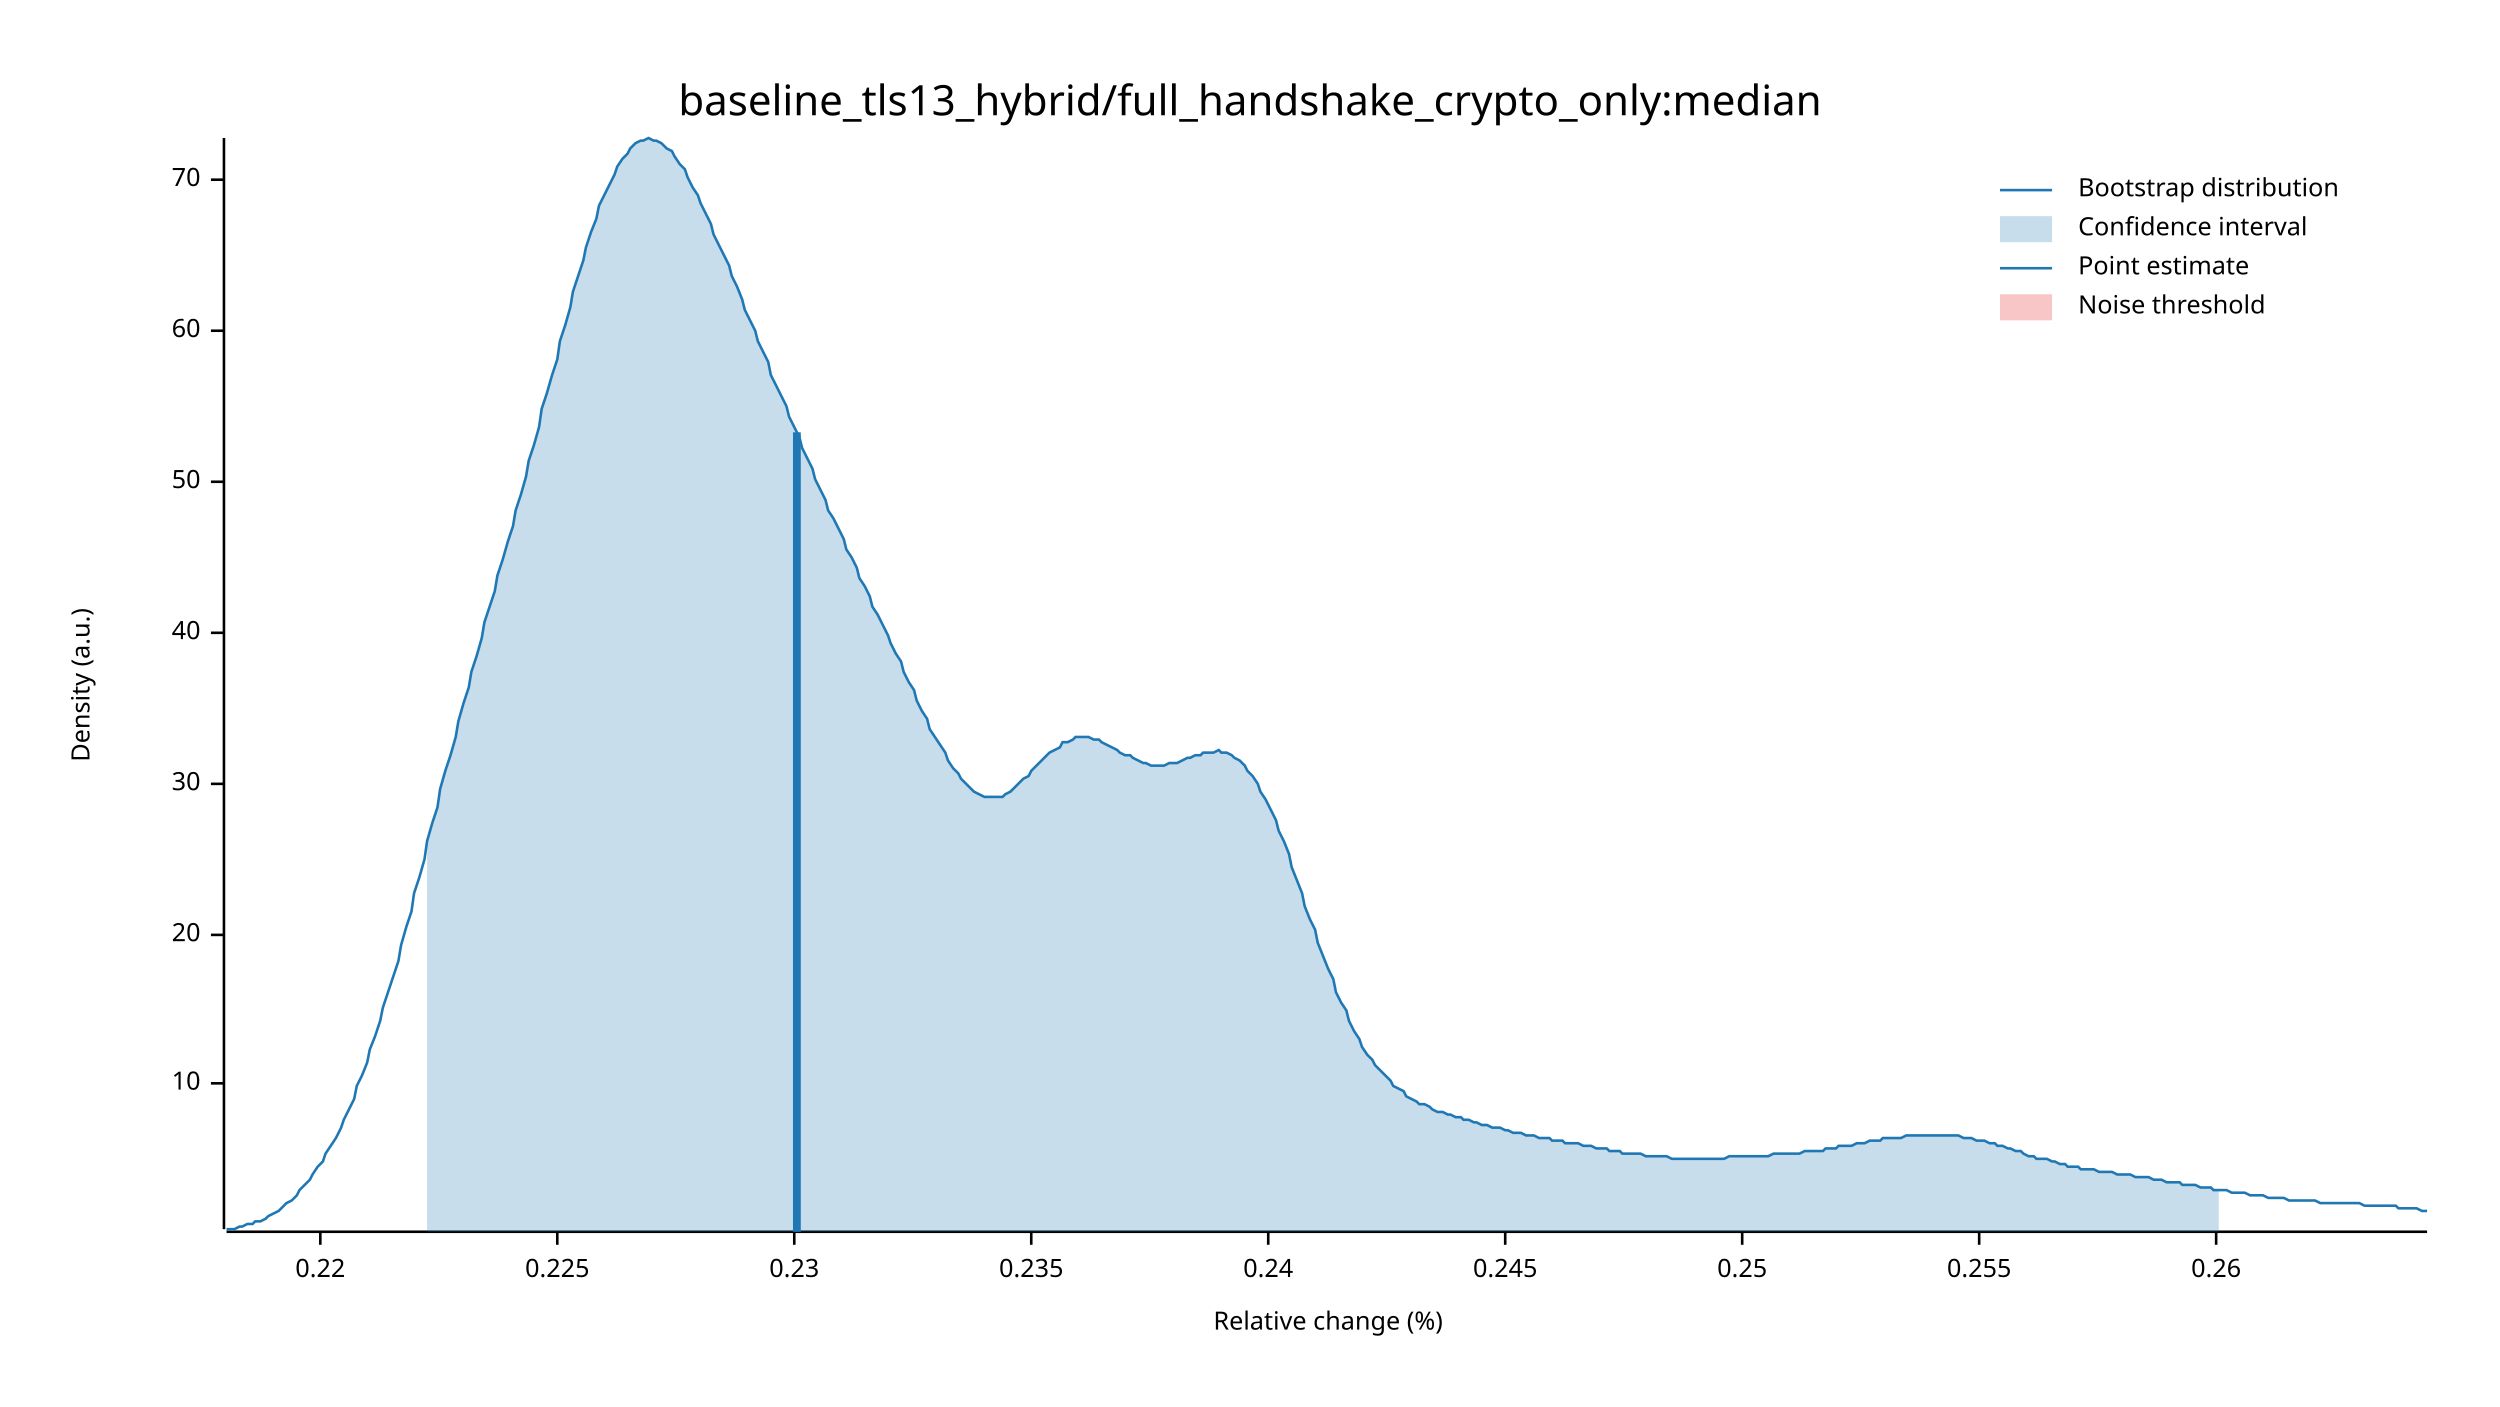
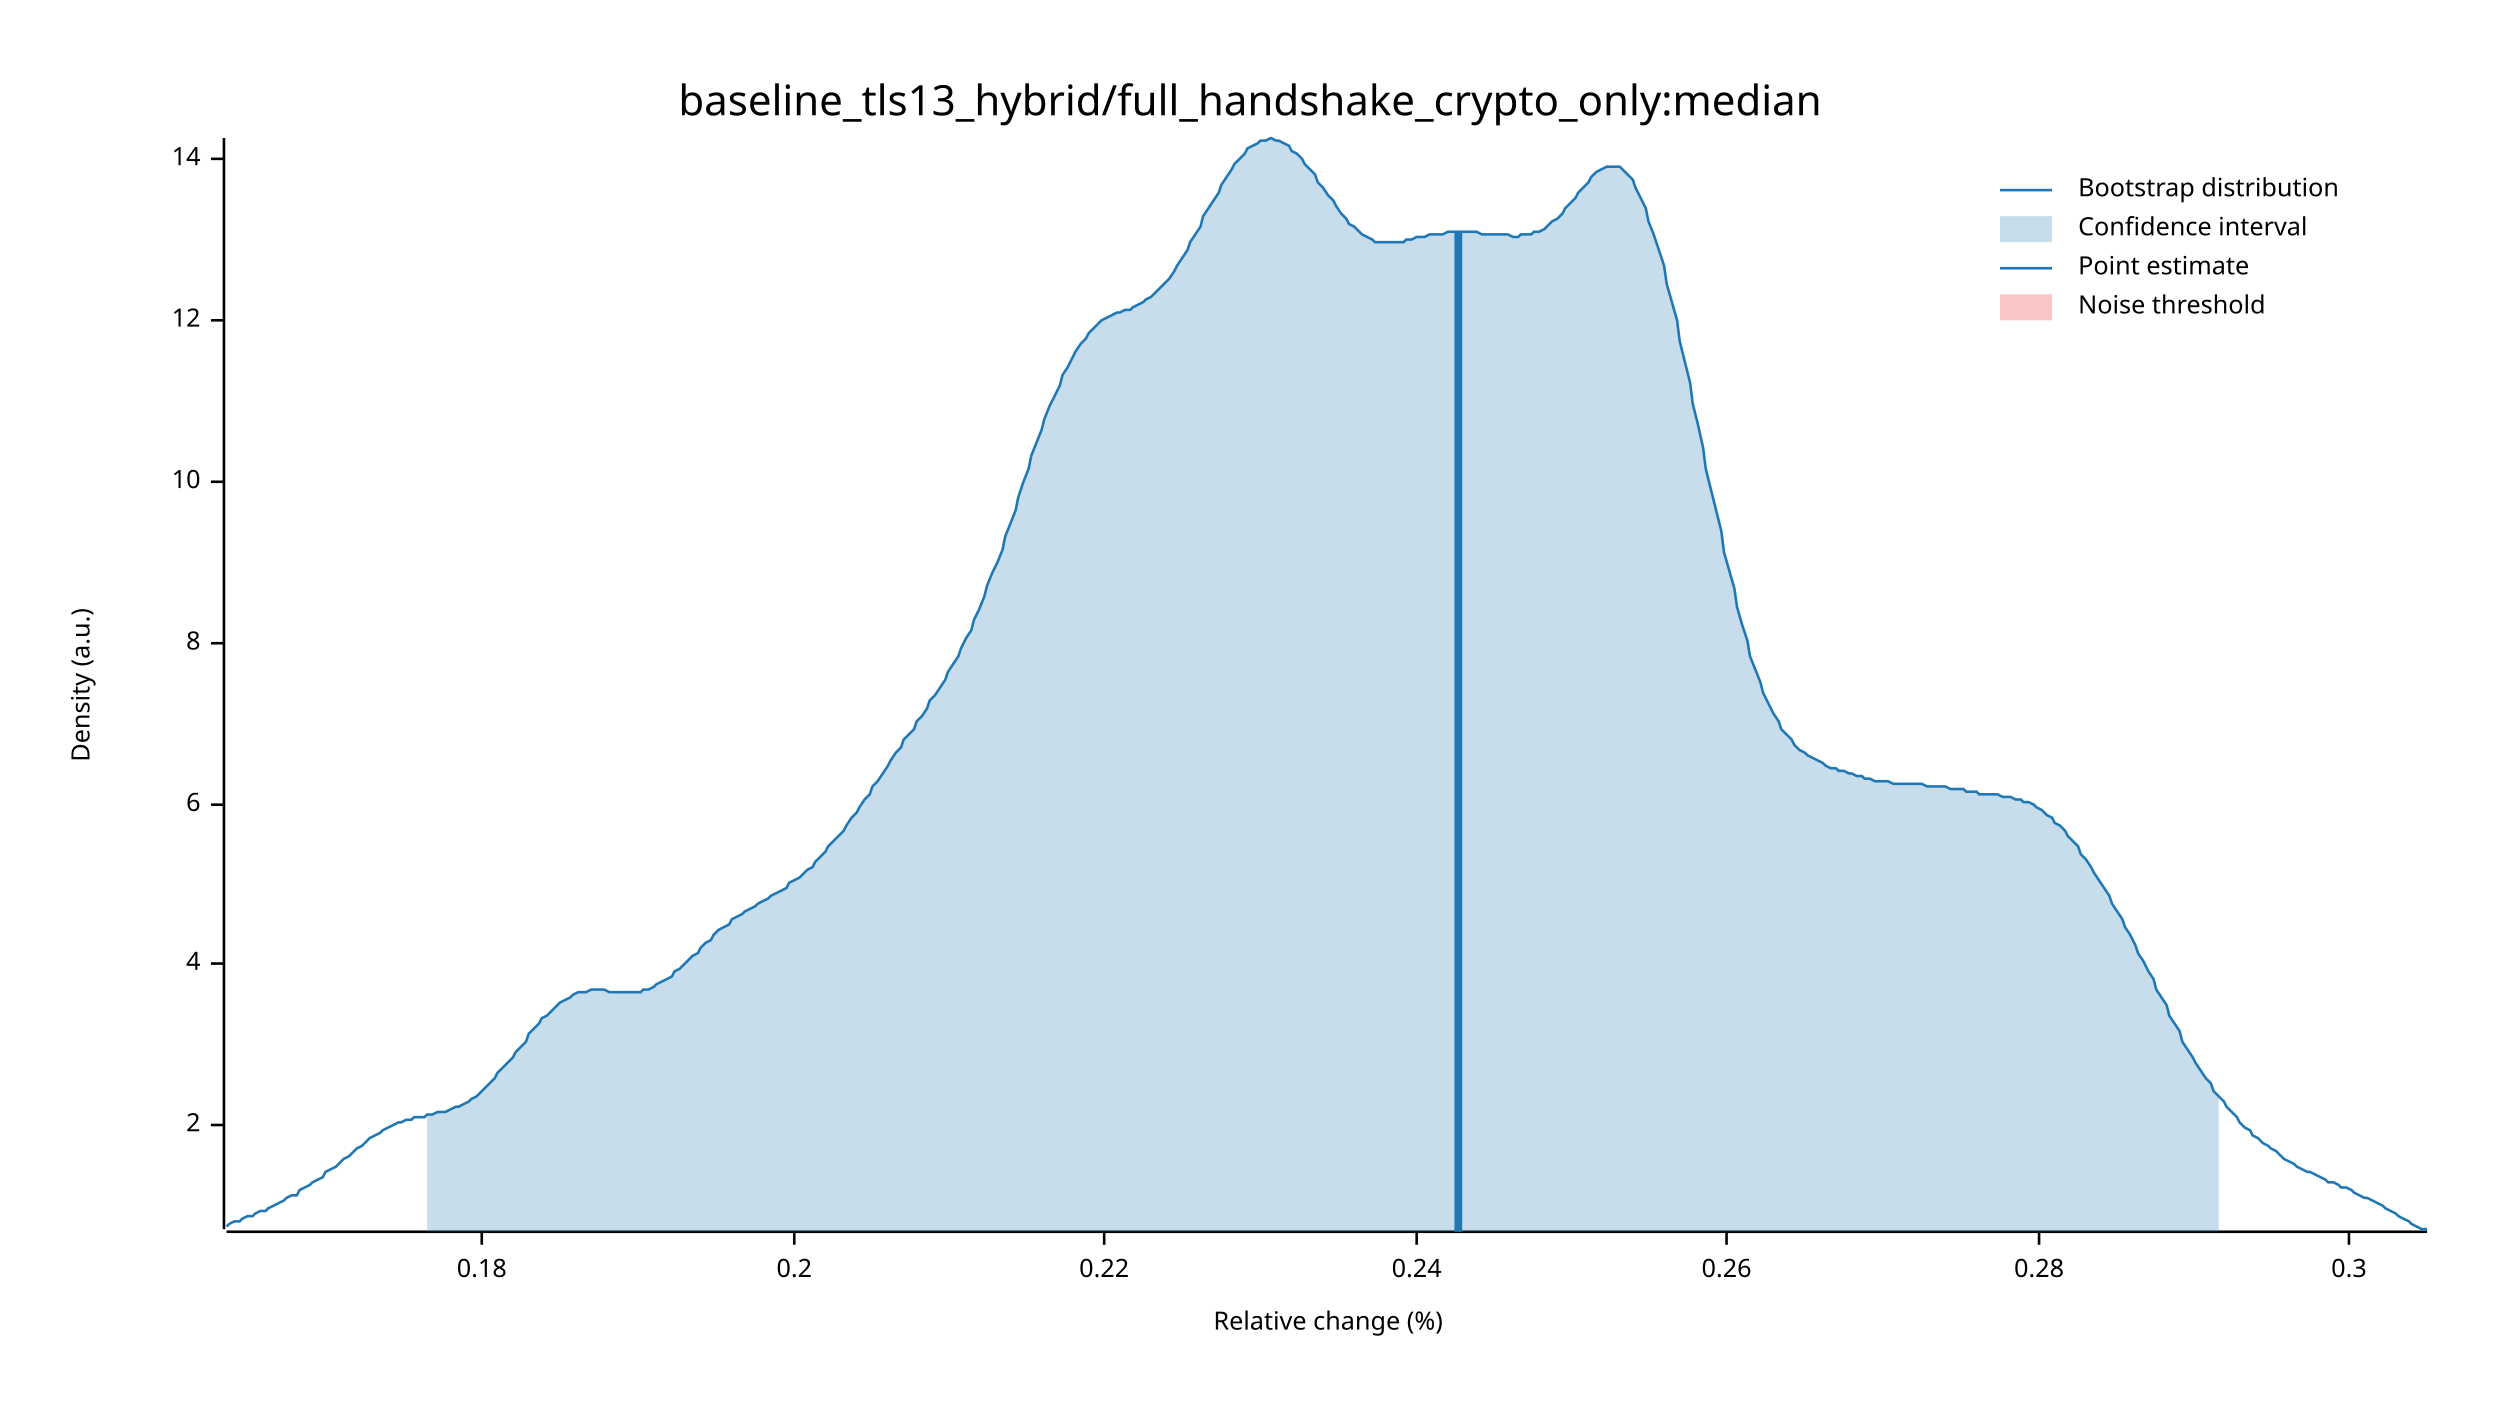
<svg xmlns="http://www.w3.org/2000/svg" width="960" height="540" viewBox="0 0 960 540">
  <text x="480" y="32" dy="0.76em" text-anchor="middle" font-family="sans-serif" font-size="16.129" opacity="1" fill="#000000">
baseline_tls13_hybrid/full_handshake_crypto_only:median
</text>
  <text x="27" y="263" dy="0.76em" text-anchor="middle" font-family="sans-serif" font-size="9.677" opacity="1" fill="#000000" transform="rotate(270, 27, 263)">
Density (a.u.)
</text>
  <text x="510" y="513" dy="-0.5ex" text-anchor="middle" font-family="sans-serif" font-size="9.677" opacity="1" fill="#000000">
Relative change (%)
</text>
  <polyline fill="none" opacity="1" stroke="#000000" stroke-width="1" points="86,53 86,472 " />
-   <text x="77" y="416" dy="0.5ex" text-anchor="end" font-family="sans-serif" font-size="9.677" opacity="1" fill="#000000">
+   <text x="77" y="432" dy="0.5ex" text-anchor="end" font-family="sans-serif" font-size="9.677" opacity="1" fill="#000000">
+ 2
+ </text>
+   <polyline fill="none" opacity="1" stroke="#000000" stroke-width="1" points="81,432 86,432 " />
+   <text x="77" y="370" dy="0.5ex" text-anchor="end" font-family="sans-serif" font-size="9.677" opacity="1" fill="#000000">
+ 4
+ </text>
+   <polyline fill="none" opacity="1" stroke="#000000" stroke-width="1" points="81,370 86,370 " />
+   <text x="77" y="309" dy="0.5ex" text-anchor="end" font-family="sans-serif" font-size="9.677" opacity="1" fill="#000000">
+ 6
+ </text>
+   <polyline fill="none" opacity="1" stroke="#000000" stroke-width="1" points="81,309 86,309 " />
+   <text x="77" y="247" dy="0.5ex" text-anchor="end" font-family="sans-serif" font-size="9.677" opacity="1" fill="#000000">
+ 8
+ </text>
+   <polyline fill="none" opacity="1" stroke="#000000" stroke-width="1" points="81,247 86,247 " />
+   <text x="77" y="185" dy="0.5ex" text-anchor="end" font-family="sans-serif" font-size="9.677" opacity="1" fill="#000000">
10
</text>
-   <polyline fill="none" opacity="1" stroke="#000000" stroke-width="1" points="81,416 86,416 " />
-   <text x="77" y="359" dy="0.5ex" text-anchor="end" font-family="sans-serif" font-size="9.677" opacity="1" fill="#000000">
- 20
+   <polyline fill="none" opacity="1" stroke="#000000" stroke-width="1" points="81,185 86,185 " />
+   <text x="77" y="123" dy="0.5ex" text-anchor="end" font-family="sans-serif" font-size="9.677" opacity="1" fill="#000000">
+ 12
</text>
-   <polyline fill="none" opacity="1" stroke="#000000" stroke-width="1" points="81,359 86,359 " />
-   <text x="77" y="301" dy="0.5ex" text-anchor="end" font-family="sans-serif" font-size="9.677" opacity="1" fill="#000000">
- 30
+   <polyline fill="none" opacity="1" stroke="#000000" stroke-width="1" points="81,123 86,123 " />
+   <text x="77" y="61" dy="0.5ex" text-anchor="end" font-family="sans-serif" font-size="9.677" opacity="1" fill="#000000">
+ 14
</text>
-   <polyline fill="none" opacity="1" stroke="#000000" stroke-width="1" points="81,301 86,301 " />
-   <text x="77" y="243" dy="0.5ex" text-anchor="end" font-family="sans-serif" font-size="9.677" opacity="1" fill="#000000">
- 40
+   <polyline fill="none" opacity="1" stroke="#000000" stroke-width="1" points="81,61 86,61 " />
+   <polyline fill="none" opacity="1" stroke="#000000" stroke-width="1" points="87,473 932,473 " />
+   <text x="185" y="483" dy="0.76em" text-anchor="middle" font-family="sans-serif" font-size="9.677" opacity="1" fill="#000000">
+ 0.18
</text>
-   <polyline fill="none" opacity="1" stroke="#000000" stroke-width="1" points="81,243 86,243 " />
-   <text x="77" y="185" dy="0.5ex" text-anchor="end" font-family="sans-serif" font-size="9.677" opacity="1" fill="#000000">
- 50
+   <polyline fill="none" opacity="1" stroke="#000000" stroke-width="1" points="185,473 185,478 " />
+   <text x="305" y="483" dy="0.76em" text-anchor="middle" font-family="sans-serif" font-size="9.677" opacity="1" fill="#000000">
+ 0.2
</text>
-   <polyline fill="none" opacity="1" stroke="#000000" stroke-width="1" points="81,185 86,185 " />
-   <text x="77" y="127" dy="0.5ex" text-anchor="end" font-family="sans-serif" font-size="9.677" opacity="1" fill="#000000">
- 60
- </text>
-   <polyline fill="none" opacity="1" stroke="#000000" stroke-width="1" points="81,127 86,127 " />
-   <text x="77" y="69" dy="0.5ex" text-anchor="end" font-family="sans-serif" font-size="9.677" opacity="1" fill="#000000">
- 70
- </text>
-   <polyline fill="none" opacity="1" stroke="#000000" stroke-width="1" points="81,69 86,69 " />
-   <polyline fill="none" opacity="1" stroke="#000000" stroke-width="1" points="87,473 932,473 " />
-   <text x="123" y="483" dy="0.76em" text-anchor="middle" font-family="sans-serif" font-size="9.677" opacity="1" fill="#000000">
+   <polyline fill="none" opacity="1" stroke="#000000" stroke-width="1" points="305,473 305,478 " />
+   <text x="424" y="483" dy="0.76em" text-anchor="middle" font-family="sans-serif" font-size="9.677" opacity="1" fill="#000000">
0.22
</text>
-   <polyline fill="none" opacity="1" stroke="#000000" stroke-width="1" points="123,473 123,478 " />
-   <text x="214" y="483" dy="0.76em" text-anchor="middle" font-family="sans-serif" font-size="9.677" opacity="1" fill="#000000">
- 0.225
- </text>
-   <polyline fill="none" opacity="1" stroke="#000000" stroke-width="1" points="214,473 214,478 " />
-   <text x="305" y="483" dy="0.76em" text-anchor="middle" font-family="sans-serif" font-size="9.677" opacity="1" fill="#000000">
- 0.23
- </text>
-   <polyline fill="none" opacity="1" stroke="#000000" stroke-width="1" points="305,473 305,478 " />
-   <text x="396" y="483" dy="0.76em" text-anchor="middle" font-family="sans-serif" font-size="9.677" opacity="1" fill="#000000">
- 0.235
- </text>
-   <polyline fill="none" opacity="1" stroke="#000000" stroke-width="1" points="396,473 396,478 " />
-   <text x="487" y="483" dy="0.76em" text-anchor="middle" font-family="sans-serif" font-size="9.677" opacity="1" fill="#000000">
+   <polyline fill="none" opacity="1" stroke="#000000" stroke-width="1" points="424,473 424,478 " />
+   <text x="544" y="483" dy="0.76em" text-anchor="middle" font-family="sans-serif" font-size="9.677" opacity="1" fill="#000000">
0.24
</text>
-   <polyline fill="none" opacity="1" stroke="#000000" stroke-width="1" points="487,473 487,478 " />
-   <text x="578" y="483" dy="0.76em" text-anchor="middle" font-family="sans-serif" font-size="9.677" opacity="1" fill="#000000">
- 0.245
- </text>
-   <polyline fill="none" opacity="1" stroke="#000000" stroke-width="1" points="578,473 578,478 " />
-   <text x="669" y="483" dy="0.76em" text-anchor="middle" font-family="sans-serif" font-size="9.677" opacity="1" fill="#000000">
- 0.25
- </text>
-   <polyline fill="none" opacity="1" stroke="#000000" stroke-width="1" points="669,473 669,478 " />
-   <text x="760" y="483" dy="0.76em" text-anchor="middle" font-family="sans-serif" font-size="9.677" opacity="1" fill="#000000">
- 0.255
- </text>
-   <polyline fill="none" opacity="1" stroke="#000000" stroke-width="1" points="760,473 760,478 " />
-   <text x="851" y="483" dy="0.76em" text-anchor="middle" font-family="sans-serif" font-size="9.677" opacity="1" fill="#000000">
+   <polyline fill="none" opacity="1" stroke="#000000" stroke-width="1" points="544,473 544,478 " />
+   <text x="663" y="483" dy="0.76em" text-anchor="middle" font-family="sans-serif" font-size="9.677" opacity="1" fill="#000000">
0.26
</text>
-   <polyline fill="none" opacity="1" stroke="#000000" stroke-width="1" points="851,473 851,478 " />
-   <polyline fill="none" opacity="1" stroke="#1F78B4" stroke-width="1" points="87,472 88,472 90,472 92,471 93,471 95,470 97,470 98,469 100,469 102,468 103,467 105,466 107,465 109,463 110,462 112,461 114,459 115,457 117,455 119,453 120,451 122,448 124,446 125,443 127,440 129,437 131,433 132,430 134,426 136,422 137,417 139,413 141,408 142,403 144,398 146,392 147,387 149,381 151,375 153,369 154,363 156,356 158,350 159,343 161,337 163,330 164,323 166,316 168,310 169,303 171,296 173,290 175,283 176,277 178,270 180,264 181,258 183,252 185,245 186,239 188,233 190,227 191,221 193,215 195,208 197,202 198,196 200,190 202,183 203,177 205,171 207,164 208,157 210,151 212,144 214,138 215,131 217,125 219,118 220,112 222,106 224,100 225,95 227,89 229,84 230,79 232,75 234,71 236,67 237,64 239,61 241,59 242,57 244,55 246,54 247,54 249,53 251,54 252,54 254,55 256,57 258,58 259,60 261,63 263,65 264,68 266,72 268,75 269,78 271,82 273,86 274,90 276,94 278,98 280,102 281,106 283,110 285,115 286,119 288,123 290,127 291,131 293,135 295,139 296,144 298,148 300,152 302,156 303,160 305,164 307,168 308,172 310,176 312,180 313,184 315,188 317,192 318,196 320,199 322,203 324,207 325,211 327,214 329,218 330,222 332,225 334,229 335,233 337,236 339,240 341,244 342,247 344,251 346,254 347,258 349,262 351,265 352,269 354,273 356,276 357,280 359,283 361,286 363,289 364,292 366,295 368,297 369,299 371,301 373,303 374,304 376,305 378,306 379,306 381,306 383,306 385,306 386,305 388,304 390,302 391,301 393,299 395,298 396,296 398,294 400,292 401,291 403,289 405,288 407,287 408,285 410,285 412,284 413,283 415,283 417,283 418,283 420,284 422,284 423,285 425,286 427,287 429,288 430,289 432,290 434,290 435,291 437,292 439,293 440,293 442,294 444,294 445,294 447,294 449,293 451,293 452,293 454,292 456,291 457,291 459,290 461,290 462,289 464,289 466,289 468,288 469,289 471,289 473,290 474,291 476,292 478,294 479,296 481,298 483,301 484,304 486,307 488,311 490,315 491,319 493,323 495,328 496,333 498,338 500,343 501,348 503,353 505,357 506,362 508,367 510,372 512,376 513,381 515,385 517,388 518,392 520,396 522,399 523,402 525,405 527,407 528,409 530,411 532,413 534,415 535,417 537,418 539,419 540,421 542,422 544,423 545,424 547,424 549,425 550,426 552,427 554,427 556,428 557,428 559,429 561,429 562,430 564,430 566,431 567,431 569,432 571,432 573,433 574,433 576,433 578,434 579,434 581,435 583,435 584,435 586,436 588,436 589,436 591,437 593,437 595,437 596,438 598,438 600,438 601,439 603,439 605,439 606,439 608,440 610,440 611,440 613,441 615,441 617,441 618,442 620,442 622,442 623,443 625,443 627,443 628,443 630,443 632,444 633,444 635,444 637,444 639,444 640,444 642,445 644,445 645,445 647,445 649,445 650,445 652,445 654,445 655,445 657,445 659,445 661,445 662,445 664,444 666,444 667,444 669,444 671,444 672,444 674,444 676,444 677,444 679,444 681,443 683,443 684,443 686,443 688,443 689,443 691,443 693,442 694,442 696,442 698,442 700,442 701,441 703,441 705,441 706,440 708,440 710,440 711,440 713,439 715,439 716,439 718,438 720,438 722,438 723,437 725,437 727,437 728,437 730,437 732,436 733,436 735,436 737,436 738,436 740,436 742,436 744,436 745,436 747,436 749,436 750,436 752,436 754,437 755,437 757,437 759,438 760,438 762,438 764,439 766,439 767,440 769,440 771,441 772,441 774,442 776,442 777,443 779,444 781,444 782,445 784,445 786,445 788,446 789,446 791,447 793,447 794,448 796,448 798,448 799,449 801,449 803,449 804,449 806,450 808,450 810,450 811,450 813,451 815,451 816,451 818,451 820,452 821,452 823,452 825,452 827,453 828,453 830,453 832,454 833,454 835,454 837,454 838,455 840,455 842,455 843,455 845,456 847,456 849,456 850,457 852,457 854,457 855,457 857,458 859,458 860,458 862,458 864,459 865,459 867,459 869,459 871,460 872,460 874,460 876,460 877,460 879,461 881,461 882,461 884,461 886,461 887,461 889,461 891,462 893,462 894,462 896,462 898,462 899,462 901,462 903,462 904,462 906,462 908,463 909,463 911,463 913,463 915,463 916,463 918,463 920,463 921,464 923,464 925,464 926,464 928,464 930,465 932,465 " />
-   <polygon opacity="0.25" fill="#1F78B4" points="164,323 166,316 168,310 169,303 171,296 173,290 175,283 176,277 178,270 180,264 181,258 183,252 185,245 186,239 188,233 190,227 191,221 193,215 195,208 197,202 198,196 200,190 202,183 203,177 205,171 207,164 208,157 210,151 212,144 214,138 215,131 217,125 219,118 220,112 222,106 224,100 225,95 227,89 229,84 230,79 232,75 234,71 236,67 237,64 239,61 241,59 242,57 244,55 246,54 247,54 249,53 251,54 252,54 254,55 256,57 258,58 259,60 261,63 263,65 264,68 266,72 268,75 269,78 271,82 273,86 274,90 276,94 278,98 280,102 281,106 283,110 285,115 286,119 288,123 290,127 291,131 293,135 295,139 296,144 298,148 300,152 302,156 303,160 305,164 307,168 308,172 310,176 312,180 313,184 315,188 317,192 318,196 320,199 322,203 324,207 325,211 327,214 329,218 330,222 332,225 334,229 335,233 337,236 339,240 341,244 342,247 344,251 346,254 347,258 349,262 351,265 352,269 354,273 356,276 357,280 359,283 361,286 363,289 364,292 366,295 368,297 369,299 371,301 373,303 374,304 376,305 378,306 379,306 381,306 383,306 385,306 386,305 388,304 390,302 391,301 393,299 395,298 396,296 398,294 400,292 401,291 403,289 405,288 407,287 408,285 410,285 412,284 413,283 415,283 417,283 418,283 420,284 422,284 423,285 425,286 427,287 429,288 430,289 432,290 434,290 435,291 437,292 439,293 440,293 442,294 444,294 445,294 447,294 449,293 451,293 452,293 454,292 456,291 457,291 459,290 461,290 462,289 464,289 466,289 468,288 469,289 471,289 473,290 474,291 476,292 478,294 479,296 481,298 483,301 484,304 486,307 488,311 490,315 491,319 493,323 495,328 496,333 498,338 500,343 501,348 503,353 505,357 506,362 508,367 510,372 512,376 513,381 515,385 517,388 518,392 520,396 522,399 523,402 525,405 527,407 528,409 530,411 532,413 534,415 535,417 537,418 539,419 540,421 542,422 544,423 545,424 547,424 549,425 550,426 552,427 554,427 556,428 557,428 559,429 561,429 562,430 564,430 566,431 567,431 569,432 571,432 573,433 574,433 576,433 578,434 579,434 581,435 583,435 584,435 586,436 588,436 589,436 591,437 593,437 595,437 596,438 598,438 600,438 601,439 603,439 605,439 606,439 608,440 610,440 611,440 613,441 615,441 617,441 618,442 620,442 622,442 623,443 625,443 627,443 628,443 630,443 632,444 633,444 635,444 637,444 639,444 640,444 642,445 644,445 645,445 647,445 649,445 650,445 652,445 654,445 655,445 657,445 659,445 661,445 662,445 664,444 666,444 667,444 669,444 671,444 672,444 674,444 676,444 677,444 679,444 681,443 683,443 684,443 686,443 688,443 689,443 691,443 693,442 694,442 696,442 698,442 700,442 701,441 703,441 705,441 706,440 708,440 710,440 711,440 713,439 715,439 716,439 718,438 720,438 722,438 723,437 725,437 727,437 728,437 730,437 732,436 733,436 735,436 737,436 738,436 740,436 742,436 744,436 745,436 747,436 749,436 750,436 752,436 754,437 755,437 757,437 759,438 760,438 762,438 764,439 766,439 767,440 769,440 771,441 772,441 774,442 776,442 777,443 779,444 781,444 782,445 784,445 786,445 788,446 789,446 791,447 793,447 794,448 796,448 798,448 799,449 801,449 803,449 804,449 806,450 808,450 810,450 811,450 813,451 815,451 816,451 818,451 820,452 821,452 823,452 825,452 827,453 828,453 830,453 832,454 833,454 835,454 837,454 838,455 840,455 842,455 843,455 845,456 847,456 849,456 850,457 852,457 852,473 164,473 " />
-   <polyline fill="none" opacity="1" stroke="#1F78B4" stroke-width="3" points="306,473 306,166 " />
+   <polyline fill="none" opacity="1" stroke="#000000" stroke-width="1" points="663,473 663,478 " />
+   <text x="783" y="483" dy="0.76em" text-anchor="middle" font-family="sans-serif" font-size="9.677" opacity="1" fill="#000000">
+ 0.28
+ </text>
+   <polyline fill="none" opacity="1" stroke="#000000" stroke-width="1" points="783,473 783,478 " />
+   <text x="902" y="483" dy="0.76em" text-anchor="middle" font-family="sans-serif" font-size="9.677" opacity="1" fill="#000000">
+ 0.3
+ </text>
+   <polyline fill="none" opacity="1" stroke="#000000" stroke-width="1" points="902,473 902,478 " />
+   <polyline fill="none" opacity="1" stroke="#1F78B4" stroke-width="1" points="87,471 88,470 90,469 92,469 93,468 95,467 97,467 98,466 100,465 102,465 103,464 105,463 107,462 109,461 110,460 112,459 114,459 115,457 117,456 119,455 120,454 122,453 124,452 125,450 127,449 129,448 131,446 132,445 134,444 136,442 137,441 139,440 141,438 142,437 144,436 146,435 147,434 149,433 151,432 153,431 154,431 156,430 158,430 159,429 161,429 163,429 164,428 166,428 168,427 169,427 171,427 173,426 175,425 176,425 178,424 180,423 181,422 183,421 185,419 186,418 188,416 190,414 191,412 193,410 195,408 197,406 198,404 200,402 202,400 203,397 205,395 207,393 208,391 210,390 212,388 214,386 215,385 217,384 219,383 220,382 222,381 224,381 225,381 227,380 229,380 230,380 232,380 234,381 236,381 237,381 239,381 241,381 242,381 244,381 246,381 247,380 249,380 251,379 252,378 254,377 256,376 258,375 259,373 261,372 263,370 264,369 266,367 268,366 269,364 271,362 273,361 274,359 276,357 278,356 280,355 281,353 283,352 285,351 286,350 288,349 290,348 291,347 293,346 295,345 296,344 298,343 300,342 302,341 303,339 305,338 307,337 308,336 310,334 312,333 313,331 315,329 317,327 318,325 320,323 322,321 324,319 325,317 327,314 329,312 330,310 332,307 334,305 335,302 337,300 339,297 341,294 342,292 344,289 346,287 347,284 349,282 351,280 352,277 354,275 356,272 357,269 359,267 361,264 363,261 364,258 366,255 368,252 369,249 371,245 373,242 374,238 376,234 378,229 379,225 381,220 383,216 385,211 386,206 388,201 390,196 391,191 393,185 395,180 396,175 398,170 400,165 401,161 403,156 405,152 407,148 408,144 410,141 412,137 413,135 415,132 417,130 418,128 420,126 422,124 423,123 425,122 427,121 429,120 430,120 432,119 434,119 435,118 437,117 439,116 440,115 442,114 444,112 445,111 447,109 449,107 451,104 452,102 454,99 456,96 457,93 459,90 461,87 462,83 464,80 466,77 468,74 469,71 471,68 473,65 474,63 476,61 478,59 479,57 481,56 483,55 484,54 486,54 488,53 490,54 491,54 493,55 495,56 496,58 498,59 500,61 501,63 503,65 505,67 506,70 508,72 510,75 512,77 513,79 515,82 517,84 518,86 520,87 522,89 523,90 525,91 527,92 528,93 530,93 532,93 534,93 535,93 537,93 539,93 540,92 542,92 544,91 545,91 547,91 549,90 550,90 552,90 554,90 556,89 557,89 559,89 561,89 562,89 564,89 566,89 567,89 569,90 571,90 573,90 574,90 576,90 578,90 579,90 581,91 583,91 584,90 586,90 588,90 589,89 591,89 593,88 595,86 596,85 598,84 600,82 601,80 603,78 605,76 606,74 608,72 610,70 611,68 613,66 615,65 617,64 618,64 620,64 622,64 623,65 625,67 627,69 628,72 630,76 632,80 633,85 635,90 637,96 639,102 640,109 642,116 644,123 645,131 647,139 649,147 650,155 652,163 654,172 655,180 657,188 659,196 661,204 662,212 664,219 666,226 667,233 669,240 671,246 672,252 674,257 676,262 677,266 679,270 681,274 683,277 684,280 686,282 688,284 689,286 691,288 693,289 694,290 696,291 698,292 700,293 701,294 703,295 705,295 706,296 708,296 710,297 711,297 713,298 715,298 716,299 718,299 720,300 722,300 723,300 725,300 727,301 728,301 730,301 732,301 733,301 735,301 737,301 738,301 740,302 742,302 744,302 745,302 747,302 749,303 750,303 752,303 754,303 755,304 757,304 759,304 760,305 762,305 764,305 766,305 767,305 769,306 771,306 772,306 774,307 776,307 777,308 779,308 781,309 782,310 784,311 786,313 788,314 789,316 791,317 793,319 794,321 796,323 798,325 799,328 801,330 803,333 804,335 806,338 808,341 810,344 811,347 813,350 815,353 816,356 818,359 820,363 821,366 823,369 825,373 827,376 828,380 830,383 832,386 833,390 835,393 837,396 838,400 840,403 842,406 843,408 845,411 847,414 849,416 850,419 852,421 854,423 855,425 857,427 859,429 860,431 862,433 864,434 865,436 867,437 869,439 871,440 872,441 874,442 876,444 877,445 879,446 881,447 882,448 884,449 886,450 887,450 889,451 891,452 893,453 894,454 896,454 898,455 899,456 901,456 903,457 904,458 906,459 908,460 909,460 911,461 913,462 915,463 916,464 918,465 920,466 921,467 923,468 925,469 926,470 928,471 930,472 932,472 " />
+   <polygon opacity="0.25" fill="#1F78B4" points="164,428 166,428 168,427 169,427 171,427 173,426 175,425 176,425 178,424 180,423 181,422 183,421 185,419 186,418 188,416 190,414 191,412 193,410 195,408 197,406 198,404 200,402 202,400 203,397 205,395 207,393 208,391 210,390 212,388 214,386 215,385 217,384 219,383 220,382 222,381 224,381 225,381 227,380 229,380 230,380 232,380 234,381 236,381 237,381 239,381 241,381 242,381 244,381 246,381 247,380 249,380 251,379 252,378 254,377 256,376 258,375 259,373 261,372 263,370 264,369 266,367 268,366 269,364 271,362 273,361 274,359 276,357 278,356 280,355 281,353 283,352 285,351 286,350 288,349 290,348 291,347 293,346 295,345 296,344 298,343 300,342 302,341 303,339 305,338 307,337 308,336 310,334 312,333 313,331 315,329 317,327 318,325 320,323 322,321 324,319 325,317 327,314 329,312 330,310 332,307 334,305 335,302 337,300 339,297 341,294 342,292 344,289 346,287 347,284 349,282 351,280 352,277 354,275 356,272 357,269 359,267 361,264 363,261 364,258 366,255 368,252 369,249 371,245 373,242 374,238 376,234 378,229 379,225 381,220 383,216 385,211 386,206 388,201 390,196 391,191 393,185 395,180 396,175 398,170 400,165 401,161 403,156 405,152 407,148 408,144 410,141 412,137 413,135 415,132 417,130 418,128 420,126 422,124 423,123 425,122 427,121 429,120 430,120 432,119 434,119 435,118 437,117 439,116 440,115 442,114 444,112 445,111 447,109 449,107 451,104 452,102 454,99 456,96 457,93 459,90 461,87 462,83 464,80 466,77 468,74 469,71 471,68 473,65 474,63 476,61 478,59 479,57 481,56 483,55 484,54 486,54 488,53 490,54 491,54 493,55 495,56 496,58 498,59 500,61 501,63 503,65 505,67 506,70 508,72 510,75 512,77 513,79 515,82 517,84 518,86 520,87 522,89 523,90 525,91 527,92 528,93 530,93 532,93 534,93 535,93 537,93 539,93 540,92 542,92 544,91 545,91 547,91 549,90 550,90 552,90 554,90 556,89 557,89 559,89 561,89 562,89 564,89 566,89 567,89 569,90 571,90 573,90 574,90 576,90 578,90 579,90 581,91 583,91 584,90 586,90 588,90 589,89 591,89 593,88 595,86 596,85 598,84 600,82 601,80 603,78 605,76 606,74 608,72 610,70 611,68 613,66 615,65 617,64 618,64 620,64 622,64 623,65 625,67 627,69 628,72 630,76 632,80 633,85 635,90 637,96 639,102 640,109 642,116 644,123 645,131 647,139 649,147 650,155 652,163 654,172 655,180 657,188 659,196 661,204 662,212 664,219 666,226 667,233 669,240 671,246 672,252 674,257 676,262 677,266 679,270 681,274 683,277 684,280 686,282 688,284 689,286 691,288 693,289 694,290 696,291 698,292 700,293 701,294 703,295 705,295 706,296 708,296 710,297 711,297 713,298 715,298 716,299 718,299 720,300 722,300 723,300 725,300 727,301 728,301 730,301 732,301 733,301 735,301 737,301 738,301 740,302 742,302 744,302 745,302 747,302 749,303 750,303 752,303 754,303 755,304 757,304 759,304 760,305 762,305 764,305 766,305 767,305 769,306 771,306 772,306 774,307 776,307 777,308 779,308 781,309 782,310 784,311 786,313 788,314 789,316 791,317 793,319 794,321 796,323 798,325 799,328 801,330 803,333 804,335 806,338 808,341 810,344 811,347 813,350 815,353 816,356 818,359 820,363 821,366 823,369 825,373 827,376 828,380 830,383 832,386 833,390 835,393 837,396 838,400 840,403 842,406 843,408 845,411 847,414 849,416 850,419 852,421 852,473 164,473 " />
+   <polyline fill="none" opacity="1" stroke="#1F78B4" stroke-width="3" points="560,473 560,89 " />
  <rect x="509" y="53" width="0" height="419" opacity="0.1" fill="#E31A1C" stroke="none" />
  <text x="798" y="68" dy="0.76em" text-anchor="start" font-family="sans-serif" font-size="9.677" opacity="1" fill="#000000">
Bootstrap distribution
</text>
  <text x="798" y="83" dy="0.76em" text-anchor="start" font-family="sans-serif" font-size="9.677" opacity="1" fill="#000000">
Confidence interval
</text>
  <text x="798" y="98" dy="0.76em" text-anchor="start" font-family="sans-serif" font-size="9.677" opacity="1" fill="#000000">
Point estimate
</text>
  <text x="798" y="113" dy="0.76em" text-anchor="start" font-family="sans-serif" font-size="9.677" opacity="1" fill="#000000">
Noise threshold
</text>
  <polyline fill="none" opacity="1" stroke="#1F78B4" stroke-width="1" points="768,73 788,73 " />
  <rect x="768" y="83" width="20" height="10" opacity="0.25" fill="#1F78B4" stroke="none" />
  <polyline fill="none" opacity="1" stroke="#1F78B4" stroke-width="1" points="768,103 788,103 " />
  <rect x="768" y="113" width="20" height="10" opacity="0.25" fill="#E31A1C" stroke="none" />
</svg>
